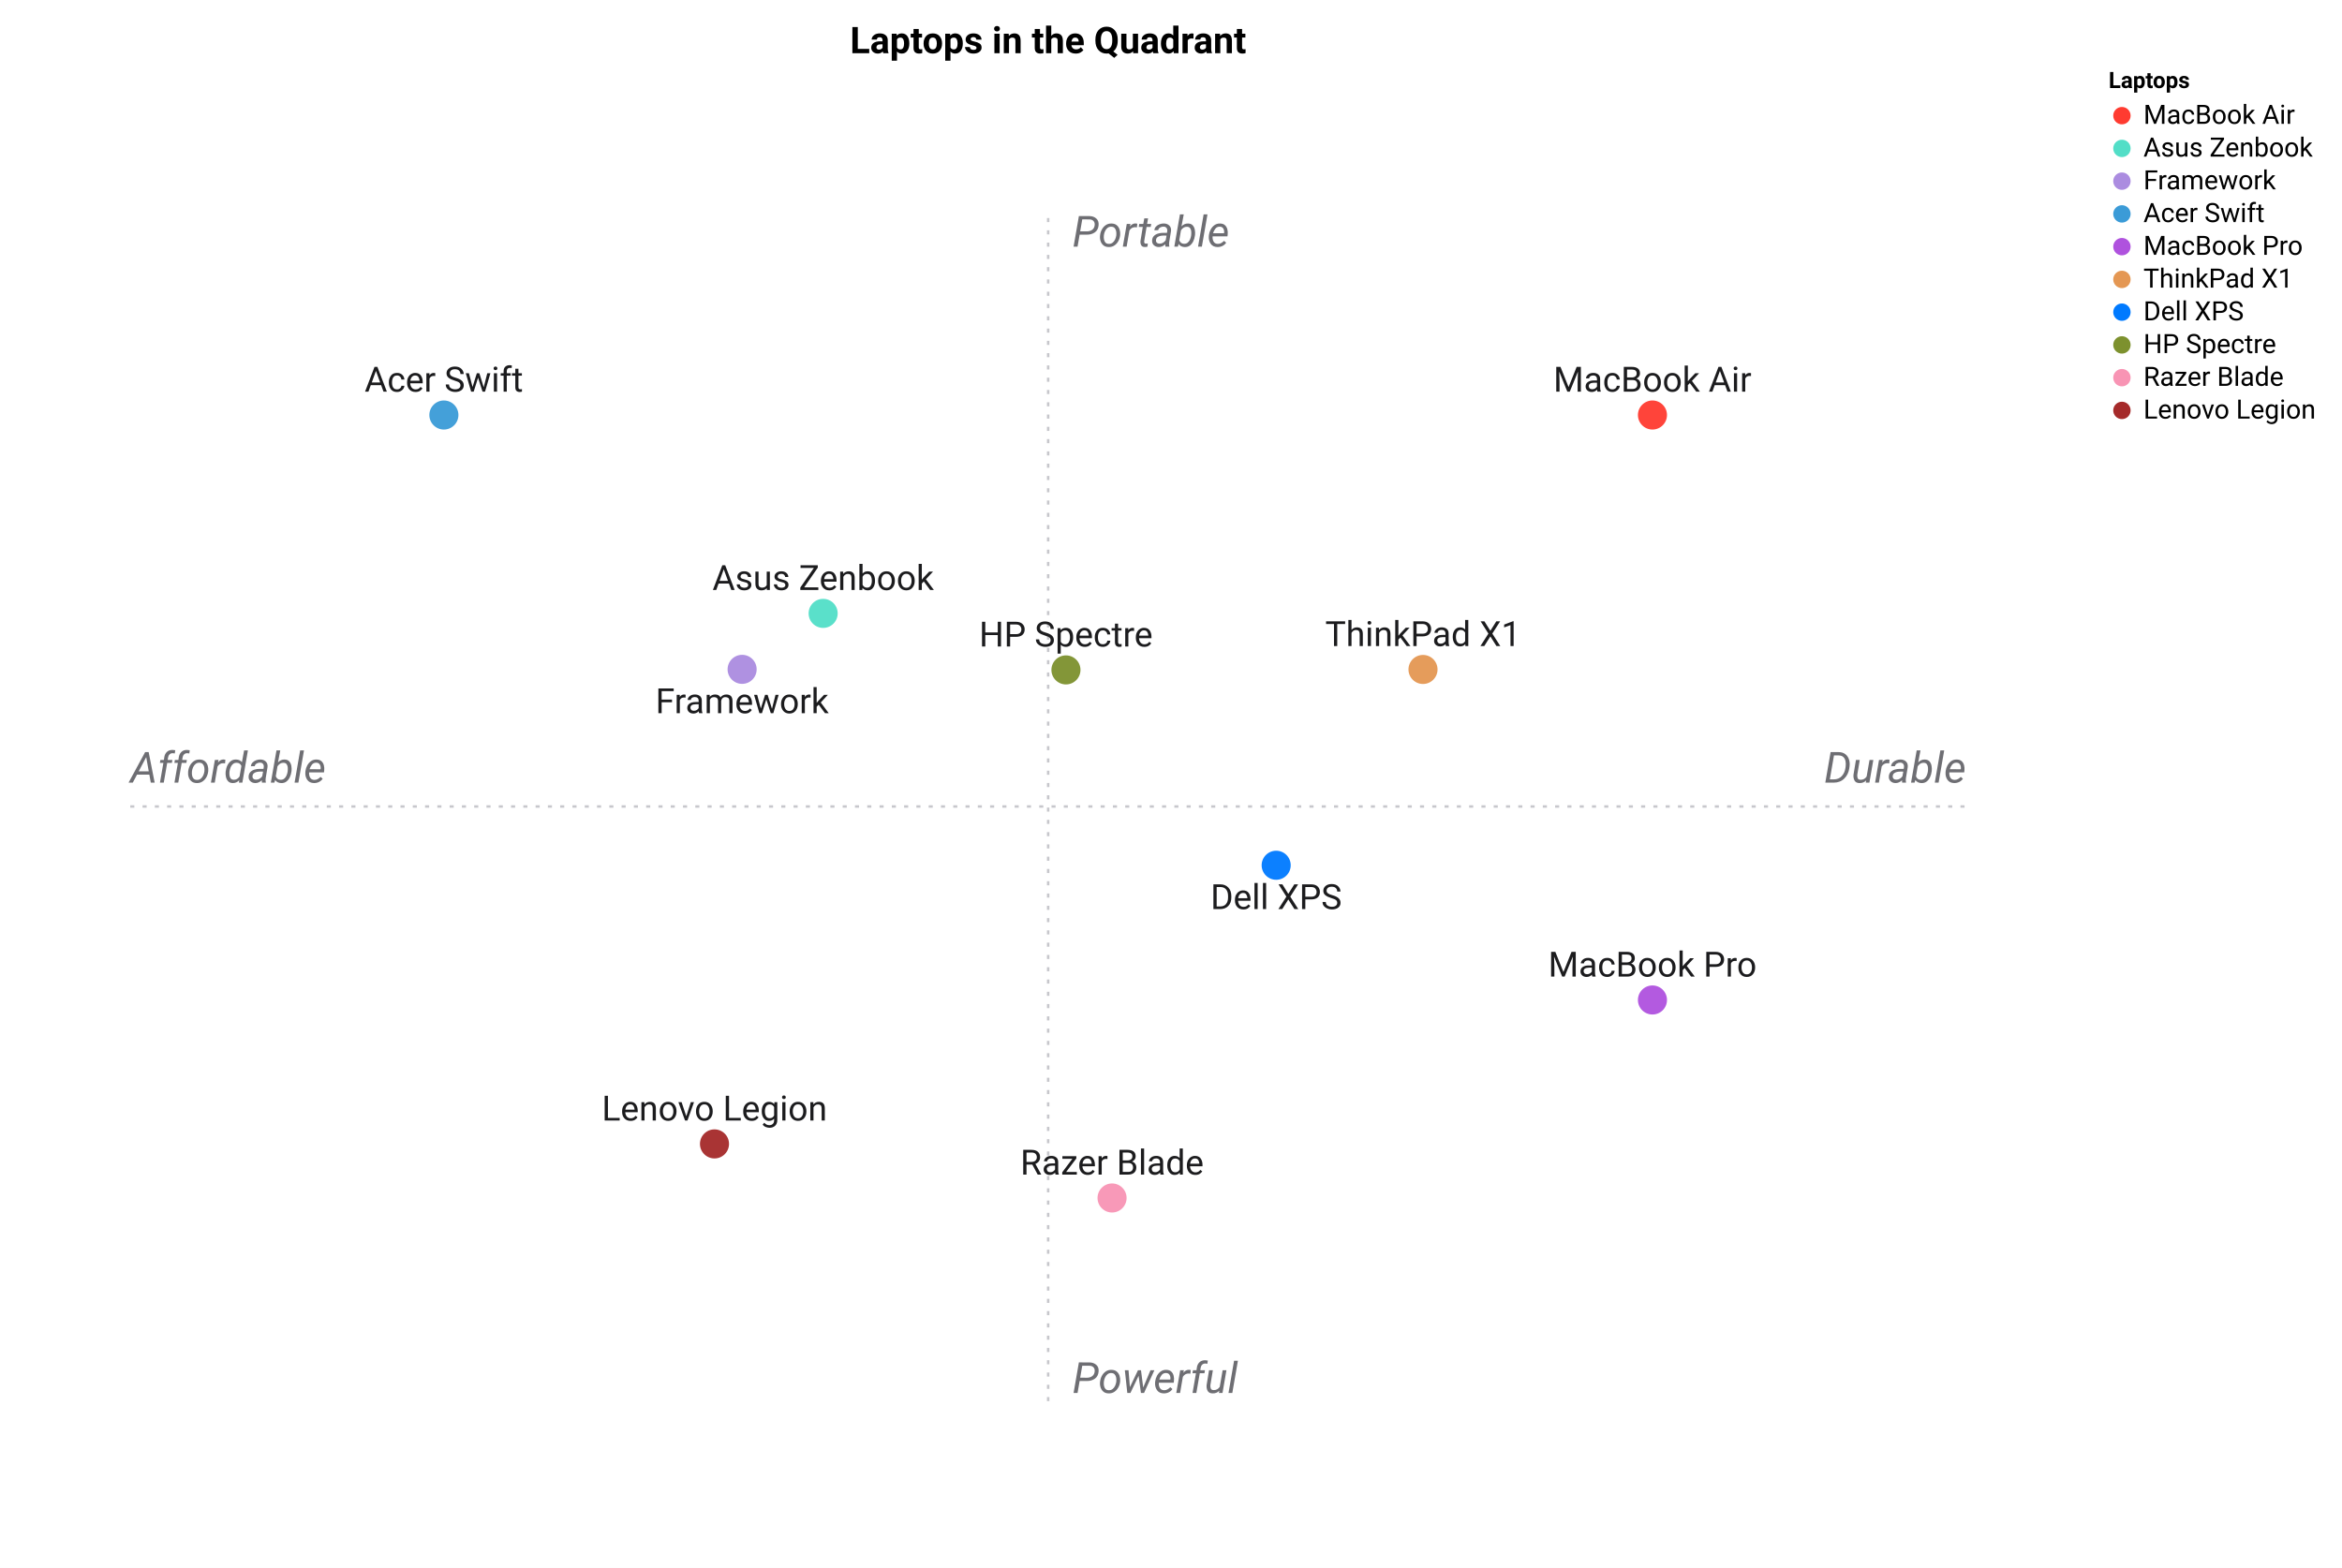
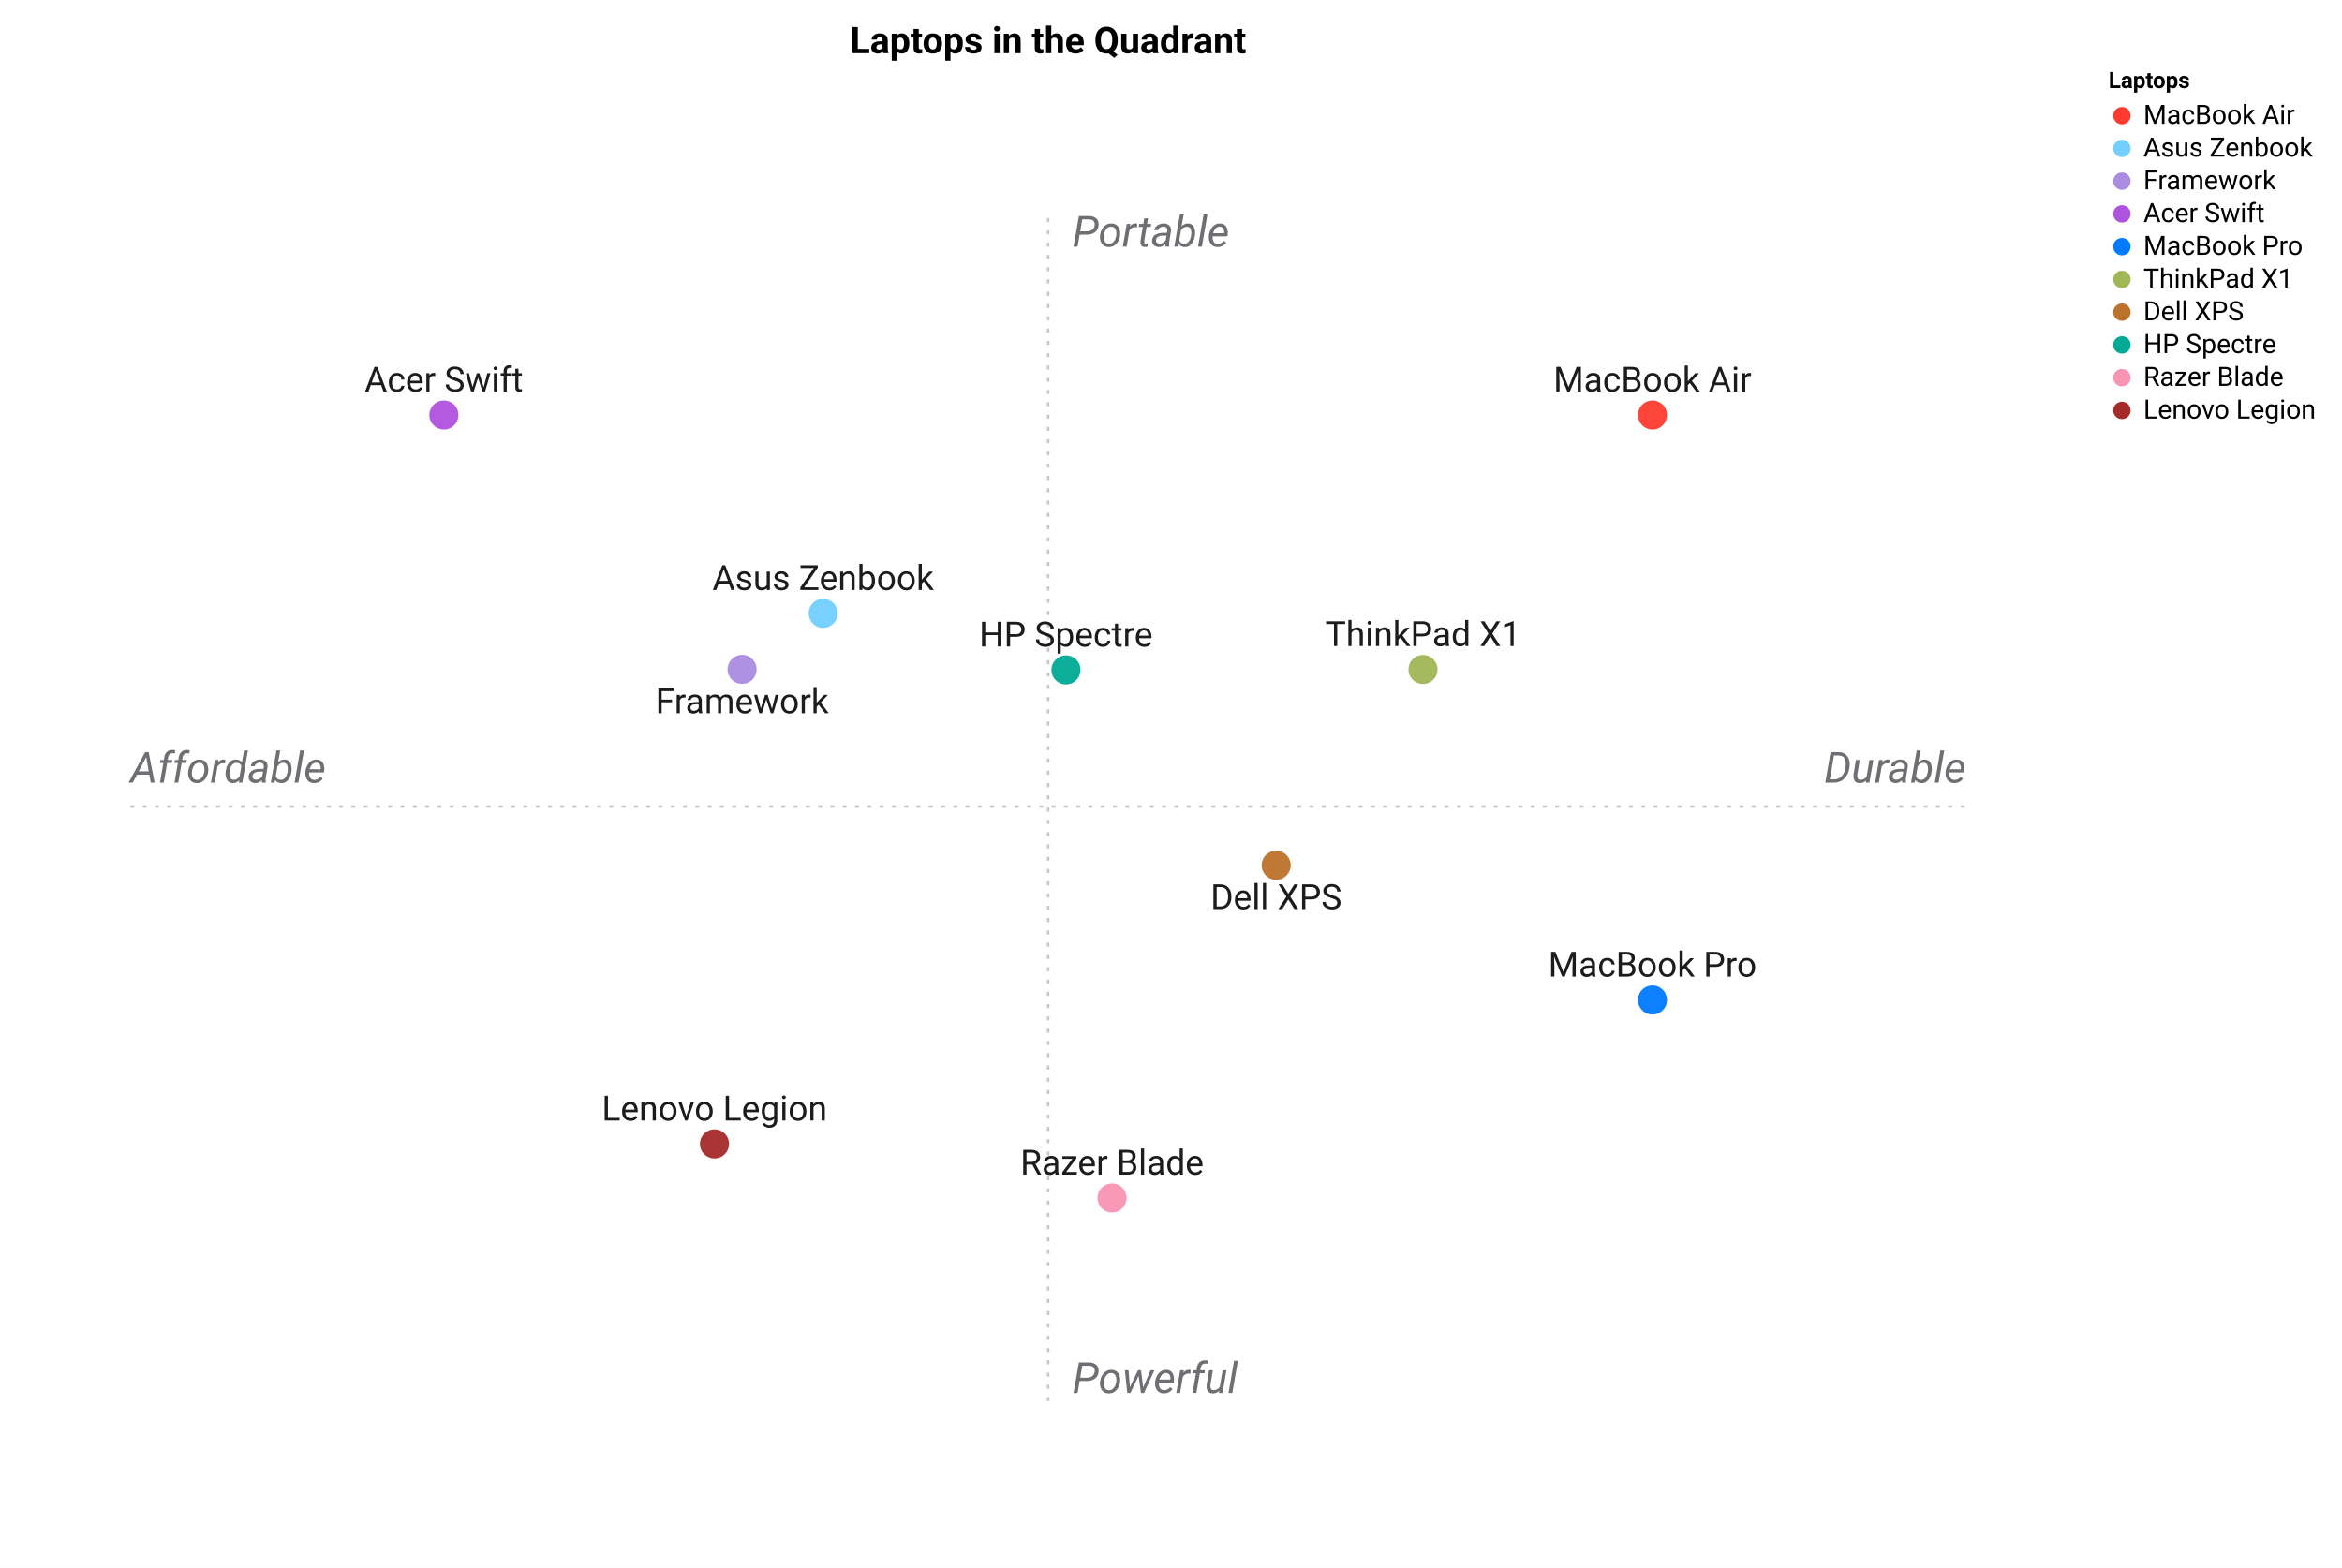
<svg xmlns="http://www.w3.org/2000/svg" version="1.1" class="marks" width="1144" height="766" viewBox="0 0 1144 766">
  <rect width="1144" height="766" fill="white" />
  <g fill="none" stroke-miterlimit="10" transform="translate(12,34)">
    <g class="mark-group role-frame root" role="graphics-object" aria-roledescription="group mark container">
      <g transform="translate(0,0)">
        <path class="background" aria-hidden="true" d="M0,0h1000v720h-1000Z" />
        <g>
          <g class="mark-group role-axis">
            <g transform="translate(0.5,720.5)">
              <path class="background" aria-hidden="true" d="M0,0h0v0h0Z" pointer-events="none" />
              <g />
              <path class="foreground" aria-hidden="true" d="" pointer-events="none" display="none" />
            </g>
          </g>
          <g class="mark-group role-axis">
            <g transform="translate(0.5,0.5)">
              <path class="background" aria-hidden="true" d="M0,0h0v0h0Z" pointer-events="none" />
              <g />
              <path class="foreground" aria-hidden="true" d="" pointer-events="none" display="none" />
            </g>
          </g>
          <g class="mark-rule role-mark layer_0_marks" role="graphics-symbol" aria-roledescription="rule mark container">
            <line transform="translate(51.62582,360)" x2="896.748" y2="0" stroke="#C7C7CC" stroke-width="1.2" stroke-dasharray="2,4" />
          </g>
          <g class="mark-rule role-mark layer_1_marks" role="graphics-symbol" aria-roledescription="rule mark container">
            <line transform="translate(500,650.512)" x2="0" y2="-581.024" stroke="#C7C7CC" stroke-width="1.2" stroke-dasharray="2,4" />
          </g>
          <g class="mark-text role-mark layer_2_marks" role="graphics-object" aria-roledescription="text mark container">
            <text aria-label="x: 3.58699341632; y: 0.106251194232; t: Durable" role="graphics-symbol" aria-roledescription="text mark" text-anchor="end" transform="translate(948.3742,348.3499)" font-family="Roboto, -apple-system, Helvetica, Arial, sans-serif" font-size="21px" font-style="italic" fill="#6E6E73">Durable</text>
          </g>
          <g class="mark-text role-mark layer_3_marks" role="graphics-object" aria-roledescription="text mark container">
            <text aria-label="x: −3.58699341632; y: 0.106251194232; t: Affordable" role="graphics-symbol" aria-roledescription="text mark" text-anchor="start" transform="translate(51.62582,348.3499)" font-family="Roboto, -apple-system, Helvetica, Arial, sans-serif" font-size="21px" font-style="italic" fill="#6E6E73">Affordable</text>
          </g>
          <g class="mark-text role-mark layer_4_marks" role="graphics-object" aria-roledescription="text mark container">
            <text aria-label="x: 0.0944567061572; y: 4.03488910096; t: Portable" role="graphics-symbol" aria-roledescription="text mark" text-anchor="start" transform="translate(511.8071,86.48798)" font-family="Roboto, -apple-system, Helvetica, Arial, sans-serif" font-size="21px" font-style="italic" fill="#6E6E73">Portable</text>
          </g>
          <g class="mark-text role-mark layer_5_marks" role="graphics-object" aria-roledescription="text mark container">
            <text aria-label="x: 0.0944567061572; y: −4.03488910096; t: Powerful" role="graphics-symbol" aria-roledescription="text mark" text-anchor="start" transform="translate(511.8071,646.512)" font-family="Roboto, -apple-system, Helvetica, Arial, sans-serif" font-size="21px" font-style="italic" fill="#6E6E73">Powerful</text>
          </g>
          <g class="mark-symbol role-mark layer_6_marks" role="graphics-object" aria-roledescription="symbol mark container">
            <path aria-label="axis1: 2.36141765393; axis2: 2.6562798558; name: MacBook Air; role: best" role="graphics-symbol" aria-roledescription="point" transform="translate(795.1772,168.7479)" d="M7.599,0A7.599,7.599,0,1,1,-7.599,0A7.599,7.599,0,1,1,7.599,0" fill="#FF3B30" stroke="white" stroke-width="1" opacity="0.95" />
-             <path aria-label="axis1: 2.36141765393; axis2: −1.3128590523; name: MacBook Pro; role: innovative" role="graphics-symbol" aria-roledescription="point" transform="translate(795.1772,454.5259)" d="M7.599,0A7.599,7.599,0,1,1,-7.599,0A7.599,7.599,0,1,1,7.599,0" fill="#AF52DE" stroke="white" stroke-width="1" opacity="0.95" />
-             <path aria-label="axis1: 0.891017075815; axis2: −0.398686785894; name: Dell XPS; role: trustworthy" role="graphics-symbol" aria-roledescription="point" transform="translate(611.3771,388.7054)" d="M7.599,0A7.599,7.599,0,1,1,-7.599,0A7.599,7.599,0,1,1,7.599,0" fill="#007AFF" stroke="white" stroke-width="1" opacity="0.95" />
-             <path aria-label="axis1: 1.46476513965; axis2: 0.929817954976; name: ThinkPad X1; role: competitor" role="graphics-symbol" aria-roledescription="point" transform="translate(683.0956,293.0531)" d="M7.599,0A7.599,7.599,0,1,1,-7.599,0A7.599,7.599,0,1,1,7.599,0" fill="#E49753" stroke="white" stroke-width="1" opacity="0.95" />
+             <path aria-label="axis1: 2.36141765393; axis2: −1.3128590523; name: MacBook Pro; role: right" role="graphics-symbol" aria-roledescription="point" transform="translate(795.1772,454.5259)" d="M7.599,0A7.599,7.599,0,1,1,-7.599,0A7.599,7.599,0,1,1,7.599,0" fill="#007AFF" stroke="white" stroke-width="1" opacity="0.95" />
+             <path aria-label="axis1: 0.891017075815; axis2: −0.398686785894; name: Dell XPS; role: competitor" role="graphics-symbol" aria-roledescription="point" transform="translate(611.3771,388.7054)" d="M7.599,0A7.599,7.599,0,1,1,-7.599,0A7.599,7.599,0,1,1,7.599,0" fill="#BC722B" stroke="white" stroke-width="1" opacity="0.95" />
+             <path aria-label="axis1: 1.46476513965; axis2: 0.929817954976; name: ThinkPad X1; role: competitor" role="graphics-symbol" aria-roledescription="point" transform="translate(683.0956,293.0531)" d="M7.599,0A7.599,7.599,0,1,1,-7.599,0A7.599,7.599,0,1,1,7.599,0" fill="#A1B656" stroke="white" stroke-width="1" opacity="0.95" />
            <path aria-label="axis1: −1.19593665125; axis2: 0.930578139808; name: Framework; role: competitor" role="graphics-symbol" aria-roledescription="point" transform="translate(350.5079,292.9984)" d="M7.599,0A7.599,7.599,0,1,1,-7.599,0A7.599,7.599,0,1,1,7.599,0" fill="#AB8CE0" stroke="white" stroke-width="1" opacity="0.95" />
-             <path aria-label="axis1: −0.879314930375; axis2: 1.3103174297; name: Asus Zenbook; role: competitor" role="graphics-symbol" aria-roledescription="point" transform="translate(390.0856,265.6571)" d="M7.599,0A7.599,7.599,0,1,1,-7.599,0A7.599,7.599,0,1,1,7.599,0" fill="#52DEC7" stroke="white" stroke-width="1" opacity="0.95" />
-             <path aria-label="axis1: 0.0694736273355; axis2: 0.926754525269; name: HP Spectre; role: competitor" role="graphics-symbol" aria-roledescription="point" transform="translate(508.6842,293.2737)" d="M7.599,0A7.599,7.599,0,1,1,-7.599,0A7.599,7.599,0,1,1,7.599,0" fill="#7D912E" stroke="white" stroke-width="1" opacity="0.95" />
+             <path aria-label="axis1: −0.879314930375; axis2: 1.3103174297; name: Asus Zenbook; role: competitor" role="graphics-symbol" aria-roledescription="point" transform="translate(390.0856,265.6571)" d="M7.599,0A7.599,7.599,0,1,1,-7.599,0A7.599,7.599,0,1,1,7.599,0" fill="#72CFFF" stroke="white" stroke-width="1" opacity="0.95" />
+             <path aria-label="axis1: 0.0694736273355; axis2: 0.926754525269; name: HP Spectre; role: competitor" role="graphics-symbol" aria-roledescription="point" transform="translate(508.6842,293.2737)" d="M7.599,0A7.599,7.599,0,1,1,-7.599,0A7.599,7.599,0,1,1,7.599,0" fill="#00AA95" stroke="white" stroke-width="1" opacity="0.95" />
            <path aria-label="axis1: −1.30394986738; axis2: −2.28941445176; name: Lenovo Legion; role: worst" role="graphics-symbol" aria-roledescription="point" transform="translate(337.0063,524.8378)" d="M7.599,0A7.599,7.599,0,1,1,-7.599,0A7.599,7.599,0,1,1,7.599,0" fill="#A52A2A" stroke="white" stroke-width="1" opacity="0.95" />
-             <path aria-label="axis1: −2.36141765393; axis2: 2.6562798558; name: Acer Swift; role: competitor" role="graphics-symbol" aria-roledescription="point" transform="translate(204.8228,168.7479)" d="M7.599,0A7.599,7.599,0,1,1,-7.599,0A7.599,7.599,0,1,1,7.599,0" fill="#3B9BD7" stroke="white" stroke-width="1" opacity="0.95" />
+             <path aria-label="axis1: −2.36141765393; axis2: 2.6562798558; name: Acer Swift; role: top" role="graphics-symbol" aria-roledescription="point" transform="translate(204.8228,168.7479)" d="M7.599,0A7.599,7.599,0,1,1,-7.599,0A7.599,7.599,0,1,1,7.599,0" fill="#AF52DE" stroke="white" stroke-width="1" opacity="0.95" />
            <path aria-label="axis1: 0.249689693847; axis2: −2.6562798558; name: Razer Blade; role: competitor" role="graphics-symbol" aria-roledescription="point" transform="translate(531.2112,551.2521)" d="M7.599,0A7.599,7.599,0,1,1,-7.599,0A7.599,7.599,0,1,1,7.599,0" fill="#F894B4" stroke="white" stroke-width="1" opacity="0.95" />
          </g>
          <g class="mark-text role-mark layer_7_marks" role="graphics-object" aria-roledescription="text mark container">
            <text aria-label="labelx: 2.36141765393; labely: 2.88438354786; label: MacBook Air" role="graphics-symbol" aria-roledescription="text mark" text-anchor="middle" transform="translate(795.1772,157.3244)" font-family="Roboto, -apple-system, Helvetica, Arial, sans-serif" font-size="17px" fill="#1C1C1E">MacBook Air</text>
            <text aria-label="labelx: 2.36141765393; labely: −1.08475536024; label: MacBook Pro" role="graphics-symbol" aria-roledescription="text mark" text-anchor="middle" transform="translate(795.1772,443.1024)" font-family="Roboto, -apple-system, Helvetica, Arial, sans-serif" font-size="17px" fill="#1C1C1E">MacBook Pro</text>
            <text aria-label="labelx: 0.891017075815; labely: −0.626790477954; label: Dell XPS" role="graphics-symbol" aria-roledescription="text mark" text-anchor="middle" transform="translate(611.3771,410.1289)" font-family="Roboto, -apple-system, Helvetica, Arial, sans-serif" font-size="17px" fill="#1C1C1E">Dell XPS</text>
            <text aria-label="labelx: 1.46476513965; labely: 1.15792164704; label: ThinkPad X1" role="graphics-symbol" aria-roledescription="text mark" text-anchor="middle" transform="translate(683.0956,281.6296)" font-family="Roboto, -apple-system, Helvetica, Arial, sans-serif" font-size="17px" fill="#1C1C1E">ThinkPad X1</text>
            <text aria-label="labelx: −1.19593665125; labely: 0.702474447748; label: Framework" role="graphics-symbol" aria-roledescription="text mark" text-anchor="middle" transform="translate(350.5079,314.4218)" font-family="Roboto, -apple-system, Helvetica, Arial, sans-serif" font-size="17px" fill="#1C1C1E">Framework</text>
            <text aria-label="labelx: −0.879314930375; labely: 1.53842112176; label: Asus Zenbook" role="graphics-symbol" aria-roledescription="text mark" text-anchor="middle" transform="translate(390.0856,254.2337)" font-family="Roboto, -apple-system, Helvetica, Arial, sans-serif" font-size="17px" fill="#1C1C1E">Asus Zenbook</text>
            <text aria-label="labelx: 0.0694736273355; labely: 1.15485821733; label: HP Spectre" role="graphics-symbol" aria-roledescription="text mark" text-anchor="middle" transform="translate(508.6842,281.8502)" font-family="Roboto, -apple-system, Helvetica, Arial, sans-serif" font-size="17px" fill="#1C1C1E">HP Spectre</text>
            <text aria-label="labelx: −1.30394986738; labely: −2.06131075971; label: Lenovo Legion" role="graphics-symbol" aria-roledescription="text mark" text-anchor="middle" transform="translate(337.0063,513.4144)" font-family="Roboto, -apple-system, Helvetica, Arial, sans-serif" font-size="17px" fill="#1C1C1E">Lenovo Legion</text>
            <text aria-label="labelx: −2.36141765393; labely: 2.88438354786; label: Acer Swift" role="graphics-symbol" aria-roledescription="text mark" text-anchor="middle" transform="translate(204.8228,157.3244)" font-family="Roboto, -apple-system, Helvetica, Arial, sans-serif" font-size="17px" fill="#1C1C1E">Acer Swift</text>
            <text aria-label="labelx: 0.249689693847; labely: −2.42817616374; label: Razer Blade" role="graphics-symbol" aria-roledescription="text mark" text-anchor="middle" transform="translate(531.2112,539.8287)" font-family="Roboto, -apple-system, Helvetica, Arial, sans-serif" font-size="17px" fill="#1C1C1E">Razer Blade</text>
          </g>
          <g class="mark-group role-legend" role="graphics-symbol" aria-roledescription="legend" aria-label="Symbol legend titled 'Laptops' for fill color with 10 values: MacBook Air, Asus Zenbook, Framework, Acer Swift, MacBook Pro, ending with Lenovo Legion">
            <g transform="translate(1018,0)">
              <path class="background" aria-hidden="true" d="M0,0h102v174h-102Z" pointer-events="none" />
              <g>
                <g class="mark-group role-legend-entry">
                  <g transform="translate(0,16)">
                    <path class="background" aria-hidden="true" d="M0,0h0v0h0Z" pointer-events="none" />
                    <g>
                      <g class="mark-group role-scope" role="graphics-object" aria-roledescription="group mark container">
                        <g transform="translate(0,0)">
                          <path class="background" aria-hidden="true" d="M0,0h101.125v13.5h-101.125Z" pointer-events="none" opacity="1" />
                          <g>
                            <g class="mark-symbol role-legend-symbol" pointer-events="none">
                              <path transform="translate(6.5,6.5)" d="M5,0A5,5,0,1,1,-5,0A5,5,0,1,1,5,0" fill="#FF3B30" stroke="white" stroke-width="1.5" opacity="1" />
                            </g>
                            <g class="mark-text role-legend-label" pointer-events="none">
                              <text text-anchor="start" transform="translate(17,10.5)" font-family="Roboto, -apple-system, Helvetica, Arial, sans-serif" font-size="13px" fill="#000" opacity="1">MacBook Air</text>
                            </g>
                          </g>
                          <path class="foreground" aria-hidden="true" d="" pointer-events="none" display="none" />
                        </g>
                        <g transform="translate(0,16)">
                          <path class="background" aria-hidden="true" d="M0,0h101.125v13.5h-101.125Z" pointer-events="none" opacity="1" />
                          <g>
                            <g class="mark-symbol role-legend-symbol" pointer-events="none">
-                               <path transform="translate(6.5,6.5)" d="M5,0A5,5,0,1,1,-5,0A5,5,0,1,1,5,0" fill="#52DEC7" stroke="white" stroke-width="1.5" opacity="1" />
+                               <path transform="translate(6.5,6.5)" d="M5,0A5,5,0,1,1,-5,0A5,5,0,1,1,5,0" fill="#72CFFF" stroke="white" stroke-width="1.5" opacity="1" />
                            </g>
                            <g class="mark-text role-legend-label" pointer-events="none">
                              <text text-anchor="start" transform="translate(17,10.5)" font-family="Roboto, -apple-system, Helvetica, Arial, sans-serif" font-size="13px" fill="#000" opacity="1">Asus Zenbook</text>
                            </g>
                          </g>
                          <path class="foreground" aria-hidden="true" d="" pointer-events="none" display="none" />
                        </g>
                        <g transform="translate(0,32)">
                          <path class="background" aria-hidden="true" d="M0,0h101.125v13.5h-101.125Z" pointer-events="none" opacity="1" />
                          <g>
                            <g class="mark-symbol role-legend-symbol" pointer-events="none">
                              <path transform="translate(6.5,6.5)" d="M5,0A5,5,0,1,1,-5,0A5,5,0,1,1,5,0" fill="#AB8CE0" stroke="white" stroke-width="1.5" opacity="1" />
                            </g>
                            <g class="mark-text role-legend-label" pointer-events="none">
                              <text text-anchor="start" transform="translate(17,10.5)" font-family="Roboto, -apple-system, Helvetica, Arial, sans-serif" font-size="13px" fill="#000" opacity="1">Framework</text>
                            </g>
                          </g>
                          <path class="foreground" aria-hidden="true" d="" pointer-events="none" display="none" />
                        </g>
                        <g transform="translate(0,48)">
                          <path class="background" aria-hidden="true" d="M0,0h101.125v13.5h-101.125Z" pointer-events="none" opacity="1" />
                          <g>
                            <g class="mark-symbol role-legend-symbol" pointer-events="none">
-                               <path transform="translate(6.5,6.5)" d="M5,0A5,5,0,1,1,-5,0A5,5,0,1,1,5,0" fill="#3B9BD7" stroke="white" stroke-width="1.5" opacity="1" />
+                               <path transform="translate(6.5,6.5)" d="M5,0A5,5,0,1,1,-5,0A5,5,0,1,1,5,0" fill="#AF52DE" stroke="white" stroke-width="1.5" opacity="1" />
                            </g>
                            <g class="mark-text role-legend-label" pointer-events="none">
                              <text text-anchor="start" transform="translate(17,10.5)" font-family="Roboto, -apple-system, Helvetica, Arial, sans-serif" font-size="13px" fill="#000" opacity="1">Acer Swift</text>
                            </g>
                          </g>
                          <path class="foreground" aria-hidden="true" d="" pointer-events="none" display="none" />
                        </g>
                        <g transform="translate(0,64)">
                          <path class="background" aria-hidden="true" d="M0,0h101.125v13.5h-101.125Z" pointer-events="none" opacity="1" />
                          <g>
                            <g class="mark-symbol role-legend-symbol" pointer-events="none">
-                               <path transform="translate(6.5,6.5)" d="M5,0A5,5,0,1,1,-5,0A5,5,0,1,1,5,0" fill="#AF52DE" stroke="white" stroke-width="1.5" opacity="1" />
+                               <path transform="translate(6.5,6.5)" d="M5,0A5,5,0,1,1,-5,0A5,5,0,1,1,5,0" fill="#007AFF" stroke="white" stroke-width="1.5" opacity="1" />
                            </g>
                            <g class="mark-text role-legend-label" pointer-events="none">
                              <text text-anchor="start" transform="translate(17,10.5)" font-family="Roboto, -apple-system, Helvetica, Arial, sans-serif" font-size="13px" fill="#000" opacity="1">MacBook Pro</text>
                            </g>
                          </g>
                          <path class="foreground" aria-hidden="true" d="" pointer-events="none" display="none" />
                        </g>
                        <g transform="translate(0,80)">
                          <path class="background" aria-hidden="true" d="M0,0h101.125v13.5h-101.125Z" pointer-events="none" opacity="1" />
                          <g>
                            <g class="mark-symbol role-legend-symbol" pointer-events="none">
-                               <path transform="translate(6.5,6.5)" d="M5,0A5,5,0,1,1,-5,0A5,5,0,1,1,5,0" fill="#E49753" stroke="white" stroke-width="1.5" opacity="1" />
+                               <path transform="translate(6.5,6.5)" d="M5,0A5,5,0,1,1,-5,0A5,5,0,1,1,5,0" fill="#A1B656" stroke="white" stroke-width="1.5" opacity="1" />
                            </g>
                            <g class="mark-text role-legend-label" pointer-events="none">
                              <text text-anchor="start" transform="translate(17,10.5)" font-family="Roboto, -apple-system, Helvetica, Arial, sans-serif" font-size="13px" fill="#000" opacity="1">ThinkPad X1</text>
                            </g>
                          </g>
                          <path class="foreground" aria-hidden="true" d="" pointer-events="none" display="none" />
                        </g>
                        <g transform="translate(0,96)">
                          <path class="background" aria-hidden="true" d="M0,0h101.125v13.5h-101.125Z" pointer-events="none" opacity="1" />
                          <g>
                            <g class="mark-symbol role-legend-symbol" pointer-events="none">
-                               <path transform="translate(6.5,6.5)" d="M5,0A5,5,0,1,1,-5,0A5,5,0,1,1,5,0" fill="#007AFF" stroke="white" stroke-width="1.5" opacity="1" />
+                               <path transform="translate(6.5,6.5)" d="M5,0A5,5,0,1,1,-5,0A5,5,0,1,1,5,0" fill="#BC722B" stroke="white" stroke-width="1.5" opacity="1" />
                            </g>
                            <g class="mark-text role-legend-label" pointer-events="none">
                              <text text-anchor="start" transform="translate(17,10.5)" font-family="Roboto, -apple-system, Helvetica, Arial, sans-serif" font-size="13px" fill="#000" opacity="1">Dell XPS</text>
                            </g>
                          </g>
                          <path class="foreground" aria-hidden="true" d="" pointer-events="none" display="none" />
                        </g>
                        <g transform="translate(0,112)">
                          <path class="background" aria-hidden="true" d="M0,0h101.125v13.5h-101.125Z" pointer-events="none" opacity="1" />
                          <g>
                            <g class="mark-symbol role-legend-symbol" pointer-events="none">
-                               <path transform="translate(6.5,6.5)" d="M5,0A5,5,0,1,1,-5,0A5,5,0,1,1,5,0" fill="#7D912E" stroke="white" stroke-width="1.5" opacity="1" />
+                               <path transform="translate(6.5,6.5)" d="M5,0A5,5,0,1,1,-5,0A5,5,0,1,1,5,0" fill="#00AA95" stroke="white" stroke-width="1.5" opacity="1" />
                            </g>
                            <g class="mark-text role-legend-label" pointer-events="none">
                              <text text-anchor="start" transform="translate(17,10.5)" font-family="Roboto, -apple-system, Helvetica, Arial, sans-serif" font-size="13px" fill="#000" opacity="1">HP Spectre</text>
                            </g>
                          </g>
                          <path class="foreground" aria-hidden="true" d="" pointer-events="none" display="none" />
                        </g>
                        <g transform="translate(0,128)">
                          <path class="background" aria-hidden="true" d="M0,0h101.125v13.5h-101.125Z" pointer-events="none" opacity="1" />
                          <g>
                            <g class="mark-symbol role-legend-symbol" pointer-events="none">
                              <path transform="translate(6.5,6.5)" d="M5,0A5,5,0,1,1,-5,0A5,5,0,1,1,5,0" fill="#F894B4" stroke="white" stroke-width="1.5" opacity="1" />
                            </g>
                            <g class="mark-text role-legend-label" pointer-events="none">
                              <text text-anchor="start" transform="translate(17,10.5)" font-family="Roboto, -apple-system, Helvetica, Arial, sans-serif" font-size="13px" fill="#000" opacity="1">Razer Blade</text>
                            </g>
                          </g>
                          <path class="foreground" aria-hidden="true" d="" pointer-events="none" display="none" />
                        </g>
                        <g transform="translate(0,144)">
                          <path class="background" aria-hidden="true" d="M0,0h101.125v13.5h-101.125Z" pointer-events="none" opacity="1" />
                          <g>
                            <g class="mark-symbol role-legend-symbol" pointer-events="none">
                              <path transform="translate(6.5,6.5)" d="M5,0A5,5,0,1,1,-5,0A5,5,0,1,1,5,0" fill="#A52A2A" stroke="white" stroke-width="1.5" opacity="1" />
                            </g>
                            <g class="mark-text role-legend-label" pointer-events="none">
                              <text text-anchor="start" transform="translate(17,10.5)" font-family="Roboto, -apple-system, Helvetica, Arial, sans-serif" font-size="13px" fill="#000" opacity="1">Lenovo Legion</text>
                            </g>
                          </g>
                          <path class="foreground" aria-hidden="true" d="" pointer-events="none" display="none" />
                        </g>
                      </g>
                    </g>
                    <path class="foreground" aria-hidden="true" d="" pointer-events="none" display="none" />
                  </g>
                </g>
                <g class="mark-text role-legend-title" pointer-events="none">
                  <text text-anchor="start" transform="translate(0,9)" font-family="Roboto, -apple-system, Helvetica, Arial, sans-serif" font-size="11px" font-weight="bold" fill="#000" opacity="1">Laptops</text>
                </g>
              </g>
              <path class="foreground" aria-hidden="true" d="" pointer-events="none" display="none" />
            </g>
          </g>
          <g class="mark-group role-title">
            <g transform="translate(500,-22)">
              <path class="background" aria-hidden="true" d="M0,0h0v0h0Z" pointer-events="none" />
              <g>
                <g class="mark-text role-title-text" role="graphics-symbol" aria-roledescription="title" aria-label="Title text 'Laptops in the Quadrant'" pointer-events="none">
                  <text text-anchor="middle" transform="translate(0,14)" font-family="Roboto, -apple-system, Helvetica, Arial, sans-serif" font-size="18px" font-weight="bold" fill="#000" opacity="1">Laptops in the Quadrant</text>
                </g>
              </g>
              <path class="foreground" aria-hidden="true" d="" pointer-events="none" display="none" />
            </g>
          </g>
        </g>
        <path class="foreground" aria-hidden="true" d="" display="none" />
      </g>
    </g>
  </g>
</svg>
